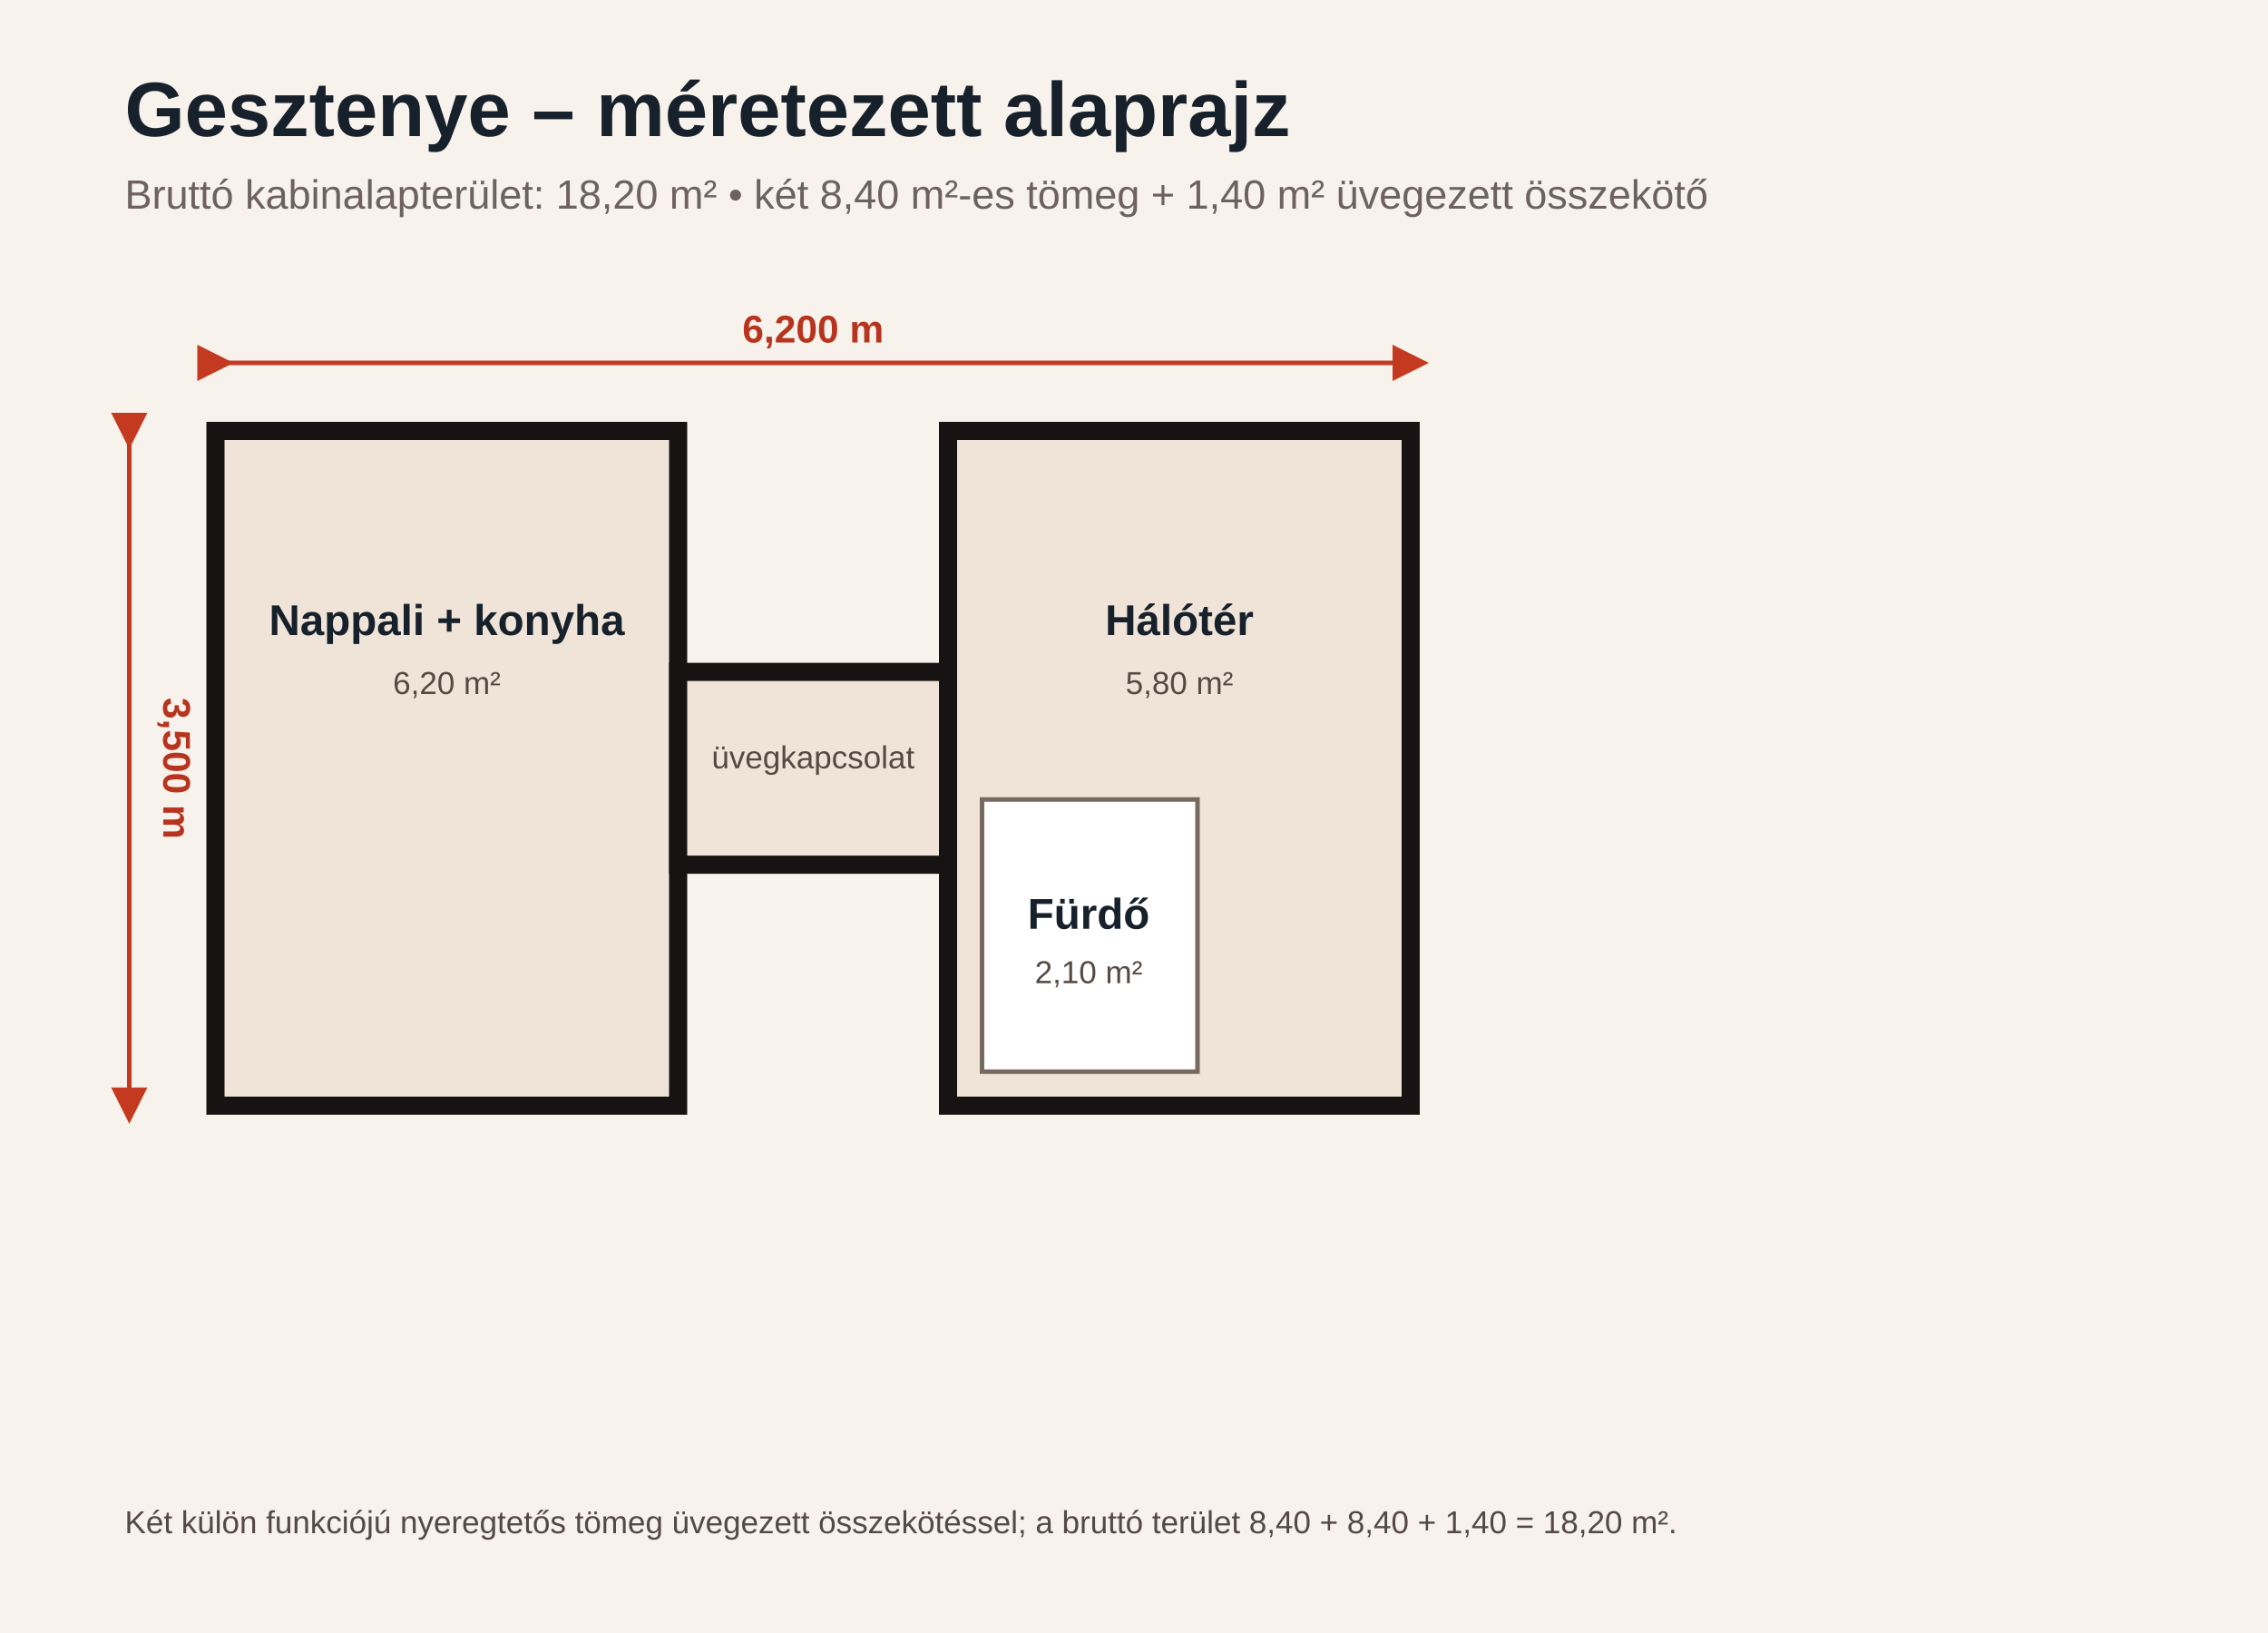
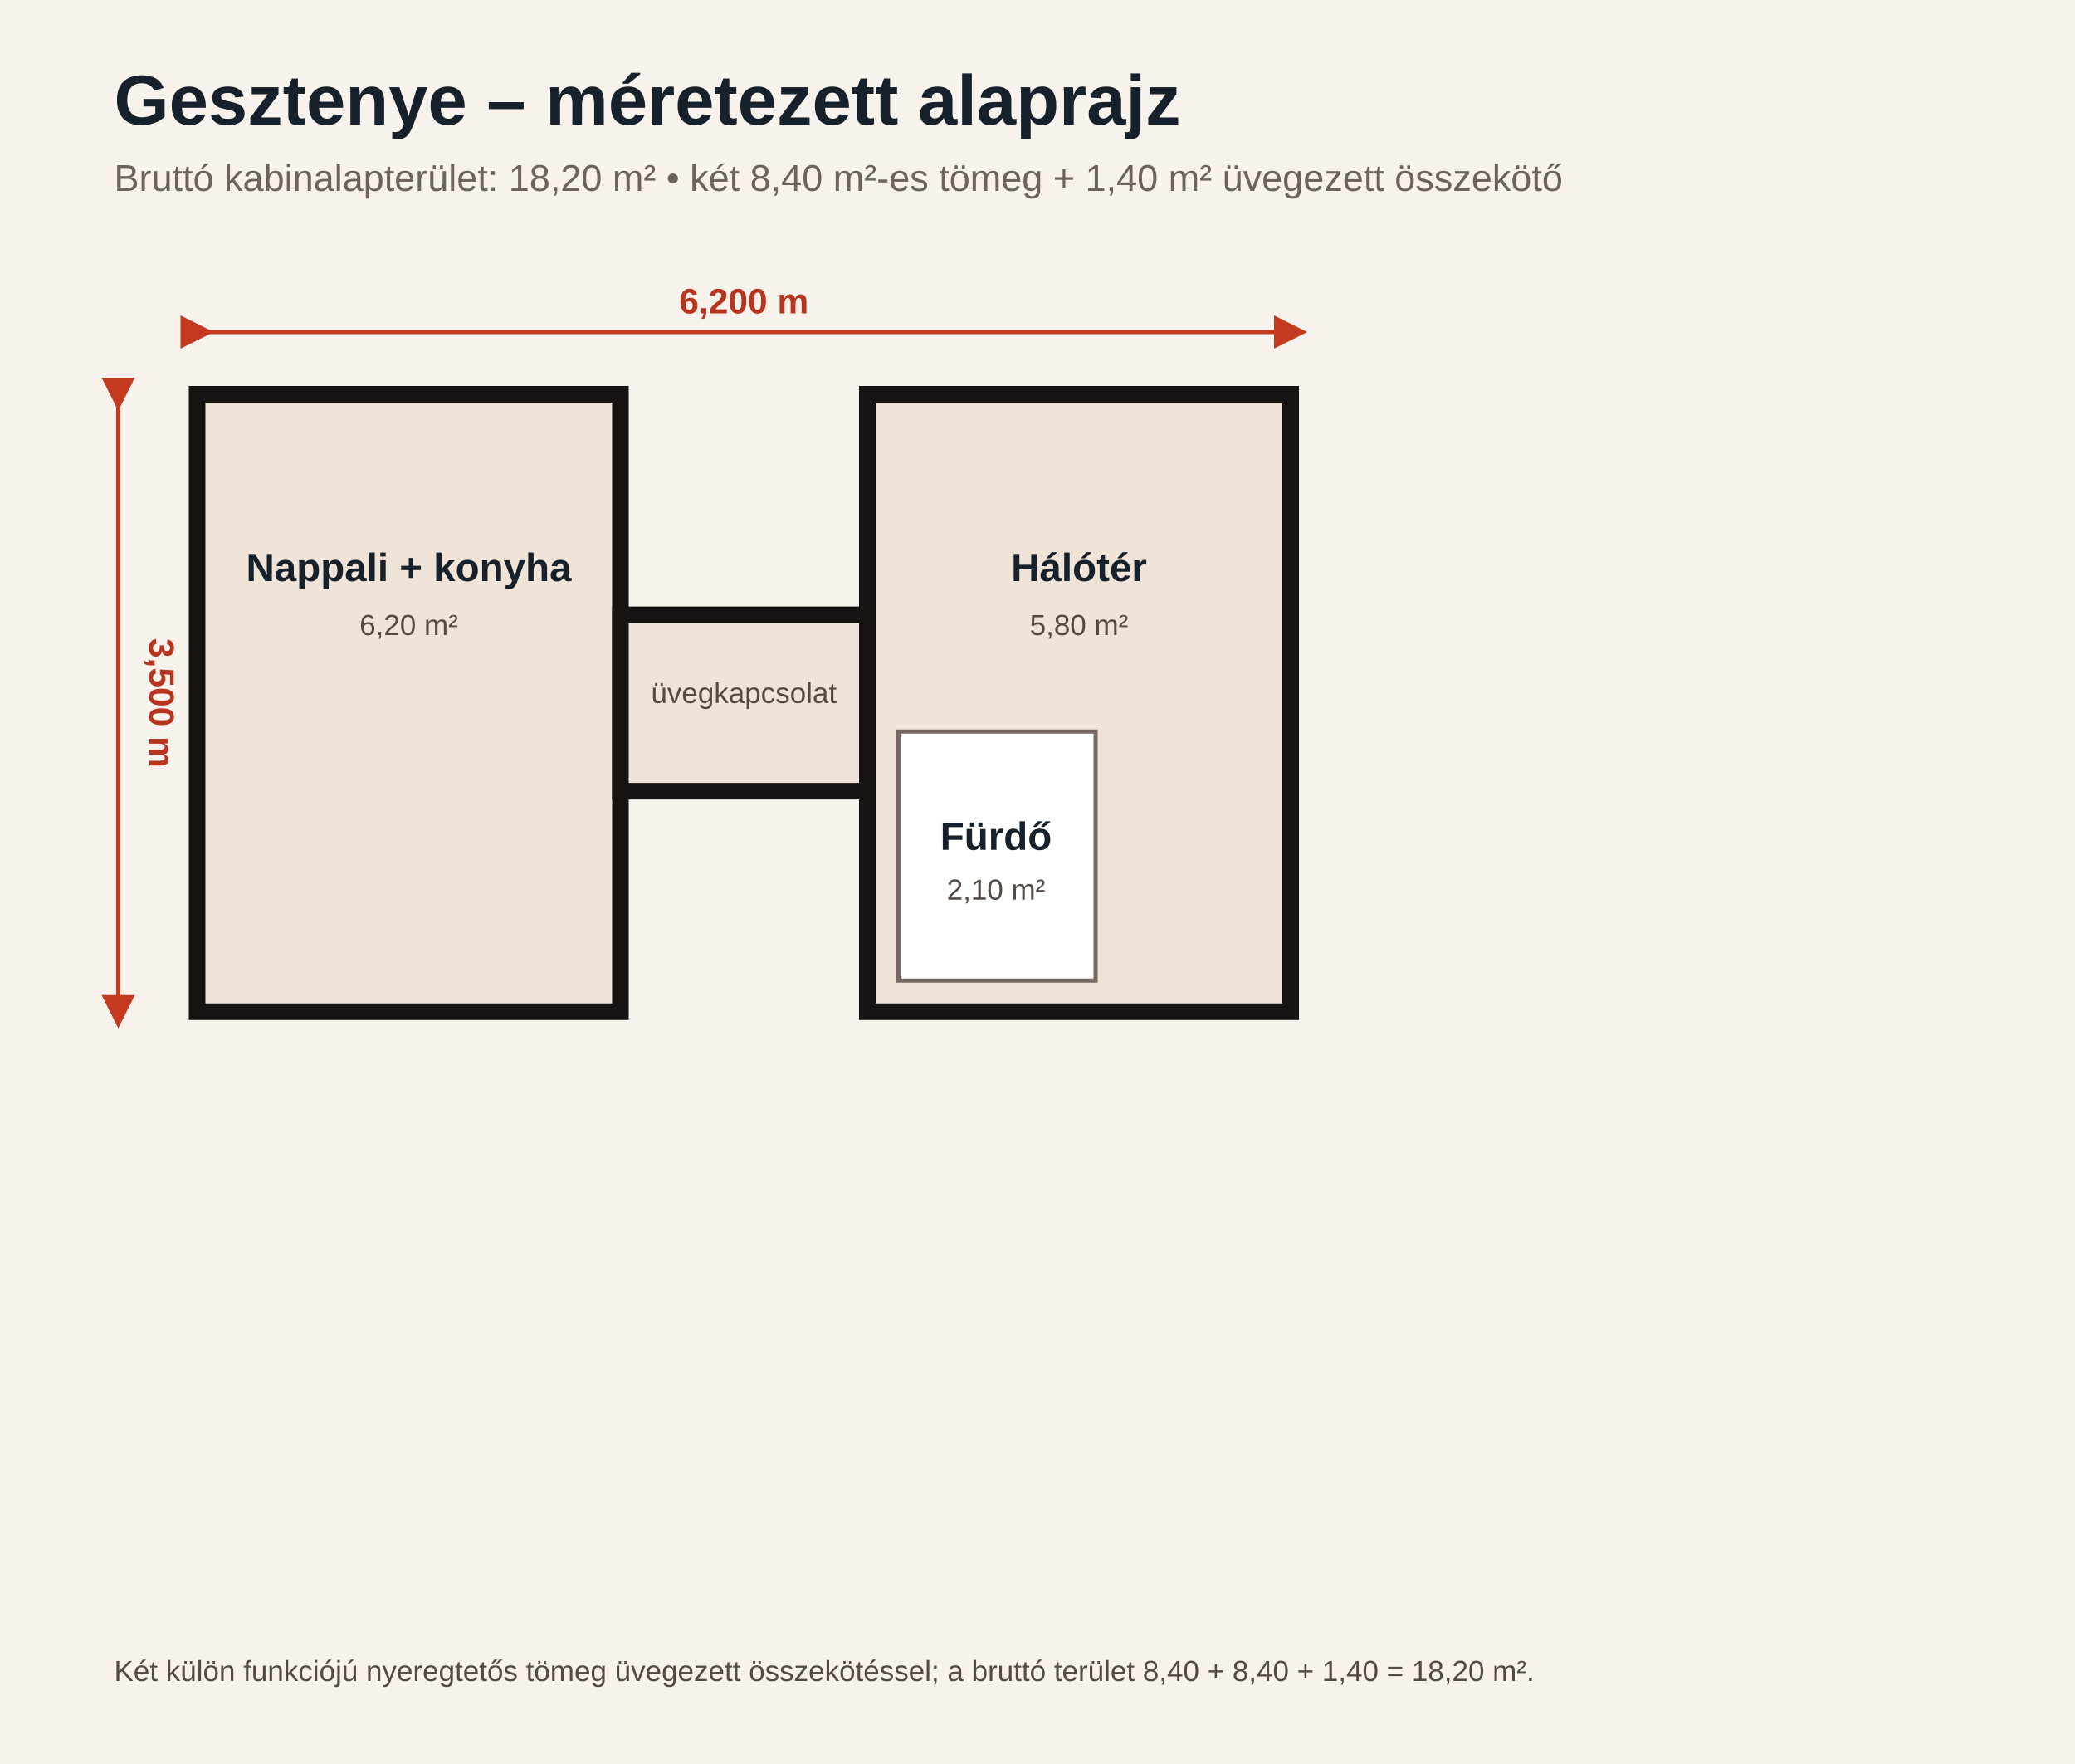
- <svg xmlns="http://www.w3.org/2000/svg" width="1000" height="720" viewBox="0 0 1000 720">
+ <svg xmlns="http://www.w3.org/2000/svg" width="1000" height="850" viewBox="0 0 1000 850">
  <style>
text{font-family:Arial,Helvetica,sans-serif;fill:#17212b} .t{font-size:34px;font-weight:800} .s{font-size:18px;fill:#6d625d}
.wall{fill:#efe4d7;stroke:#171312;stroke-width:8} .room{fill:#fff;stroke:#776961;stroke-width:2}
.dim{stroke:#c33a20;stroke-width:2;marker-start:url(#a);marker-end:url(#a)} .dtext{font-size:17px;font-weight:700;fill:#b7341e}
.label{font-size:19px;font-weight:800} .small{font-size:14px;fill:#554943} .furn{fill:#d7c2ac;stroke:#806852;stroke-width:1.5}
.terrace{fill:#d2b48c;stroke:#8a6c4e;stroke-width:2;stroke-dasharray:7 5} .sauna{fill:#b98455;stroke:#6f4728;stroke-width:3}
</style>
  <defs>
    <marker id="a" markerWidth="8" markerHeight="8" refX="4" refY="4" orient="auto">
      <path d="M8 4L0 0L0 8Z" fill="#c33a20" />
    </marker>
  </defs>
-   <rect width="1000" height="720" fill="#f7f2eb" />
+   <rect width="1000" height="850" fill="#f7f2eb" />
  <text x="55" y="60" class="t">Gesztenye – méretezett alaprajz</text>
  <text x="55" y="92" class="s">Bruttó kabinalapterület: 18,20 m² • két 8,40 m²-es tömeg + 1,40 m² üvegezett összekötő</text>
  <rect x="95" y="190" width="204.0" height="297.5" class="wall" />
  <rect x="418.0" y="190" width="204.0" height="297.5" class="wall" />
  <rect x="299.0" y="296.25" width="119" height="85" class="wall" />
  <text x="197.0" y="280" text-anchor="middle" class="label">Nappali + konyha</text>
  <text x="197.0" y="306" text-anchor="middle" class="small">6,20 m²</text>
  <text x="520.0" y="280" text-anchor="middle" class="label">Hálótér</text>
  <text x="520.0" y="306" text-anchor="middle" class="small">5,80 m²</text>
  <rect x="433.0" y="352.5" width="95" height="120" class="room" />
  <text x="480.0" y="409.5" text-anchor="middle" class="label">Fürdő</text>
  <text x="480.0" y="433.5" text-anchor="middle" class="small">2,10 m²</text>
  <text x="358.5" y="338.75" text-anchor="middle" class="small">üvegkapcsolat</text>
  <line x1="95" y1="160" x2="622.0" y2="160" class="dim" />
  <text x="358.5" y="151" text-anchor="middle" class="dtext">6,200 m</text>
  <line x1="57" y1="190" x2="57" y2="487.5" class="dim" />
  <text x="72" y="338.75" transform="rotate(90 72 338.75)" text-anchor="middle" class="dtext">3,500 m</text>
-   <text x="55" y="676" class="small">Két külön funkciójú nyeregtetős tömeg üvegezett összekötéssel; a bruttó terület 8,40 + 8,40 + 1,40 = 18,20 m².</text>
+   <text x="55" y="810" class="small">Két külön funkciójú nyeregtetős tömeg üvegezett összekötéssel; a bruttó terület 8,40 + 8,40 + 1,40 = 18,20 m².</text>
</svg>
